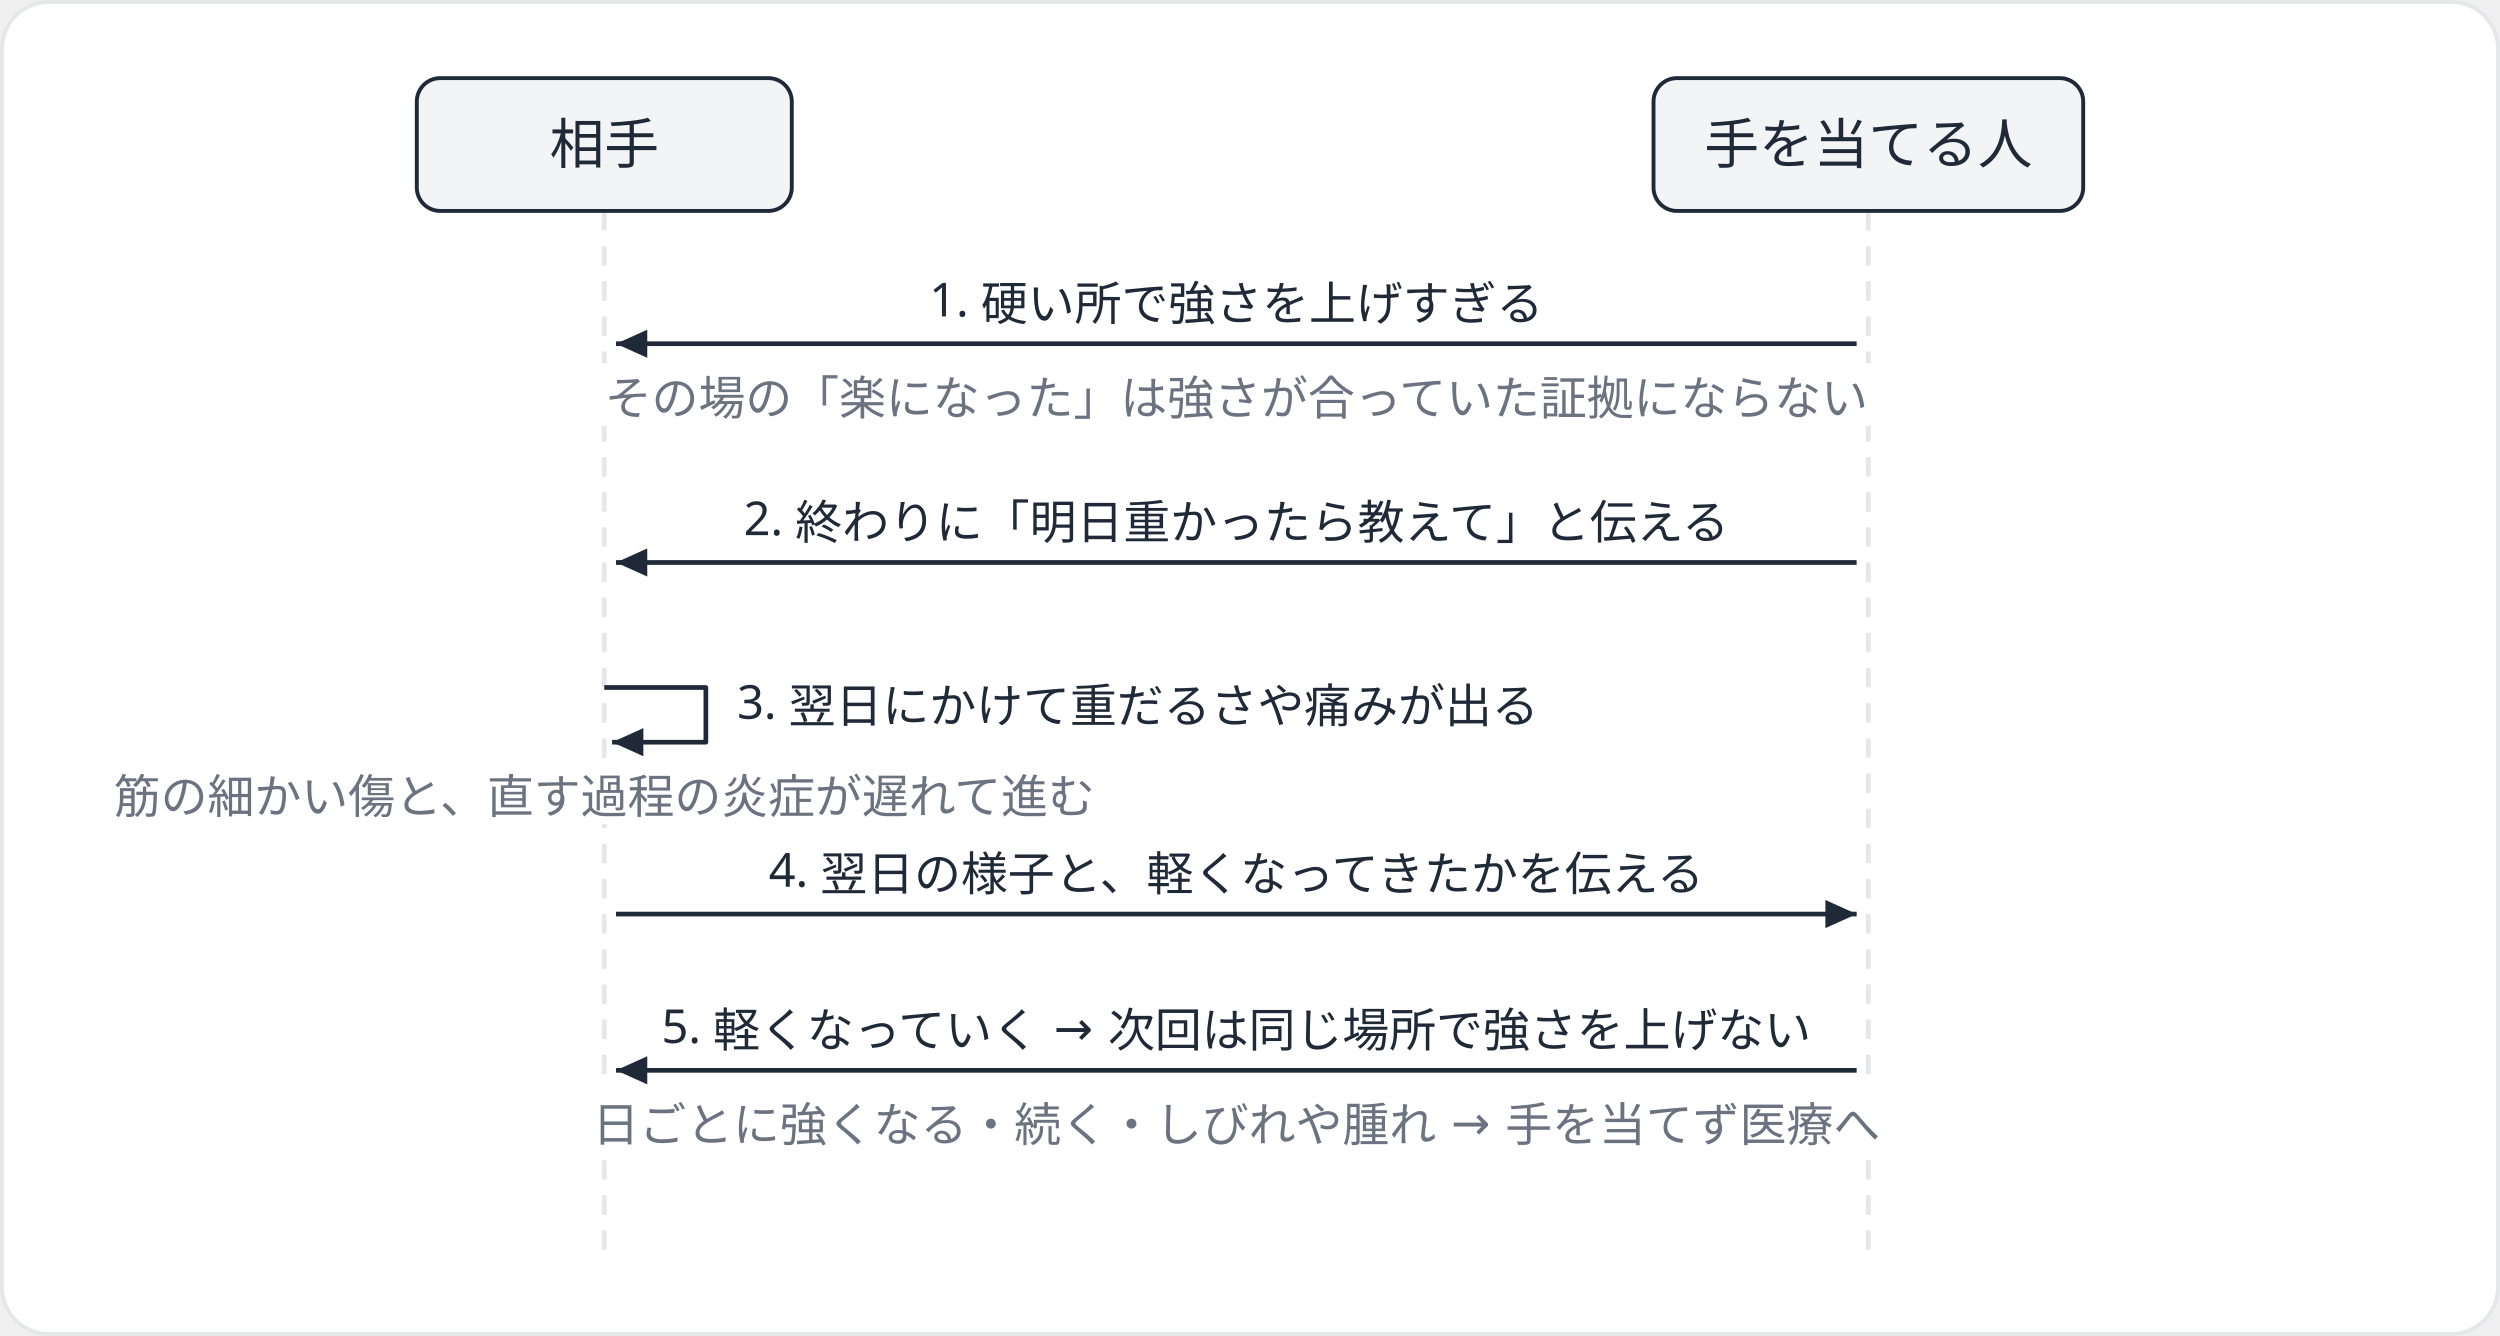
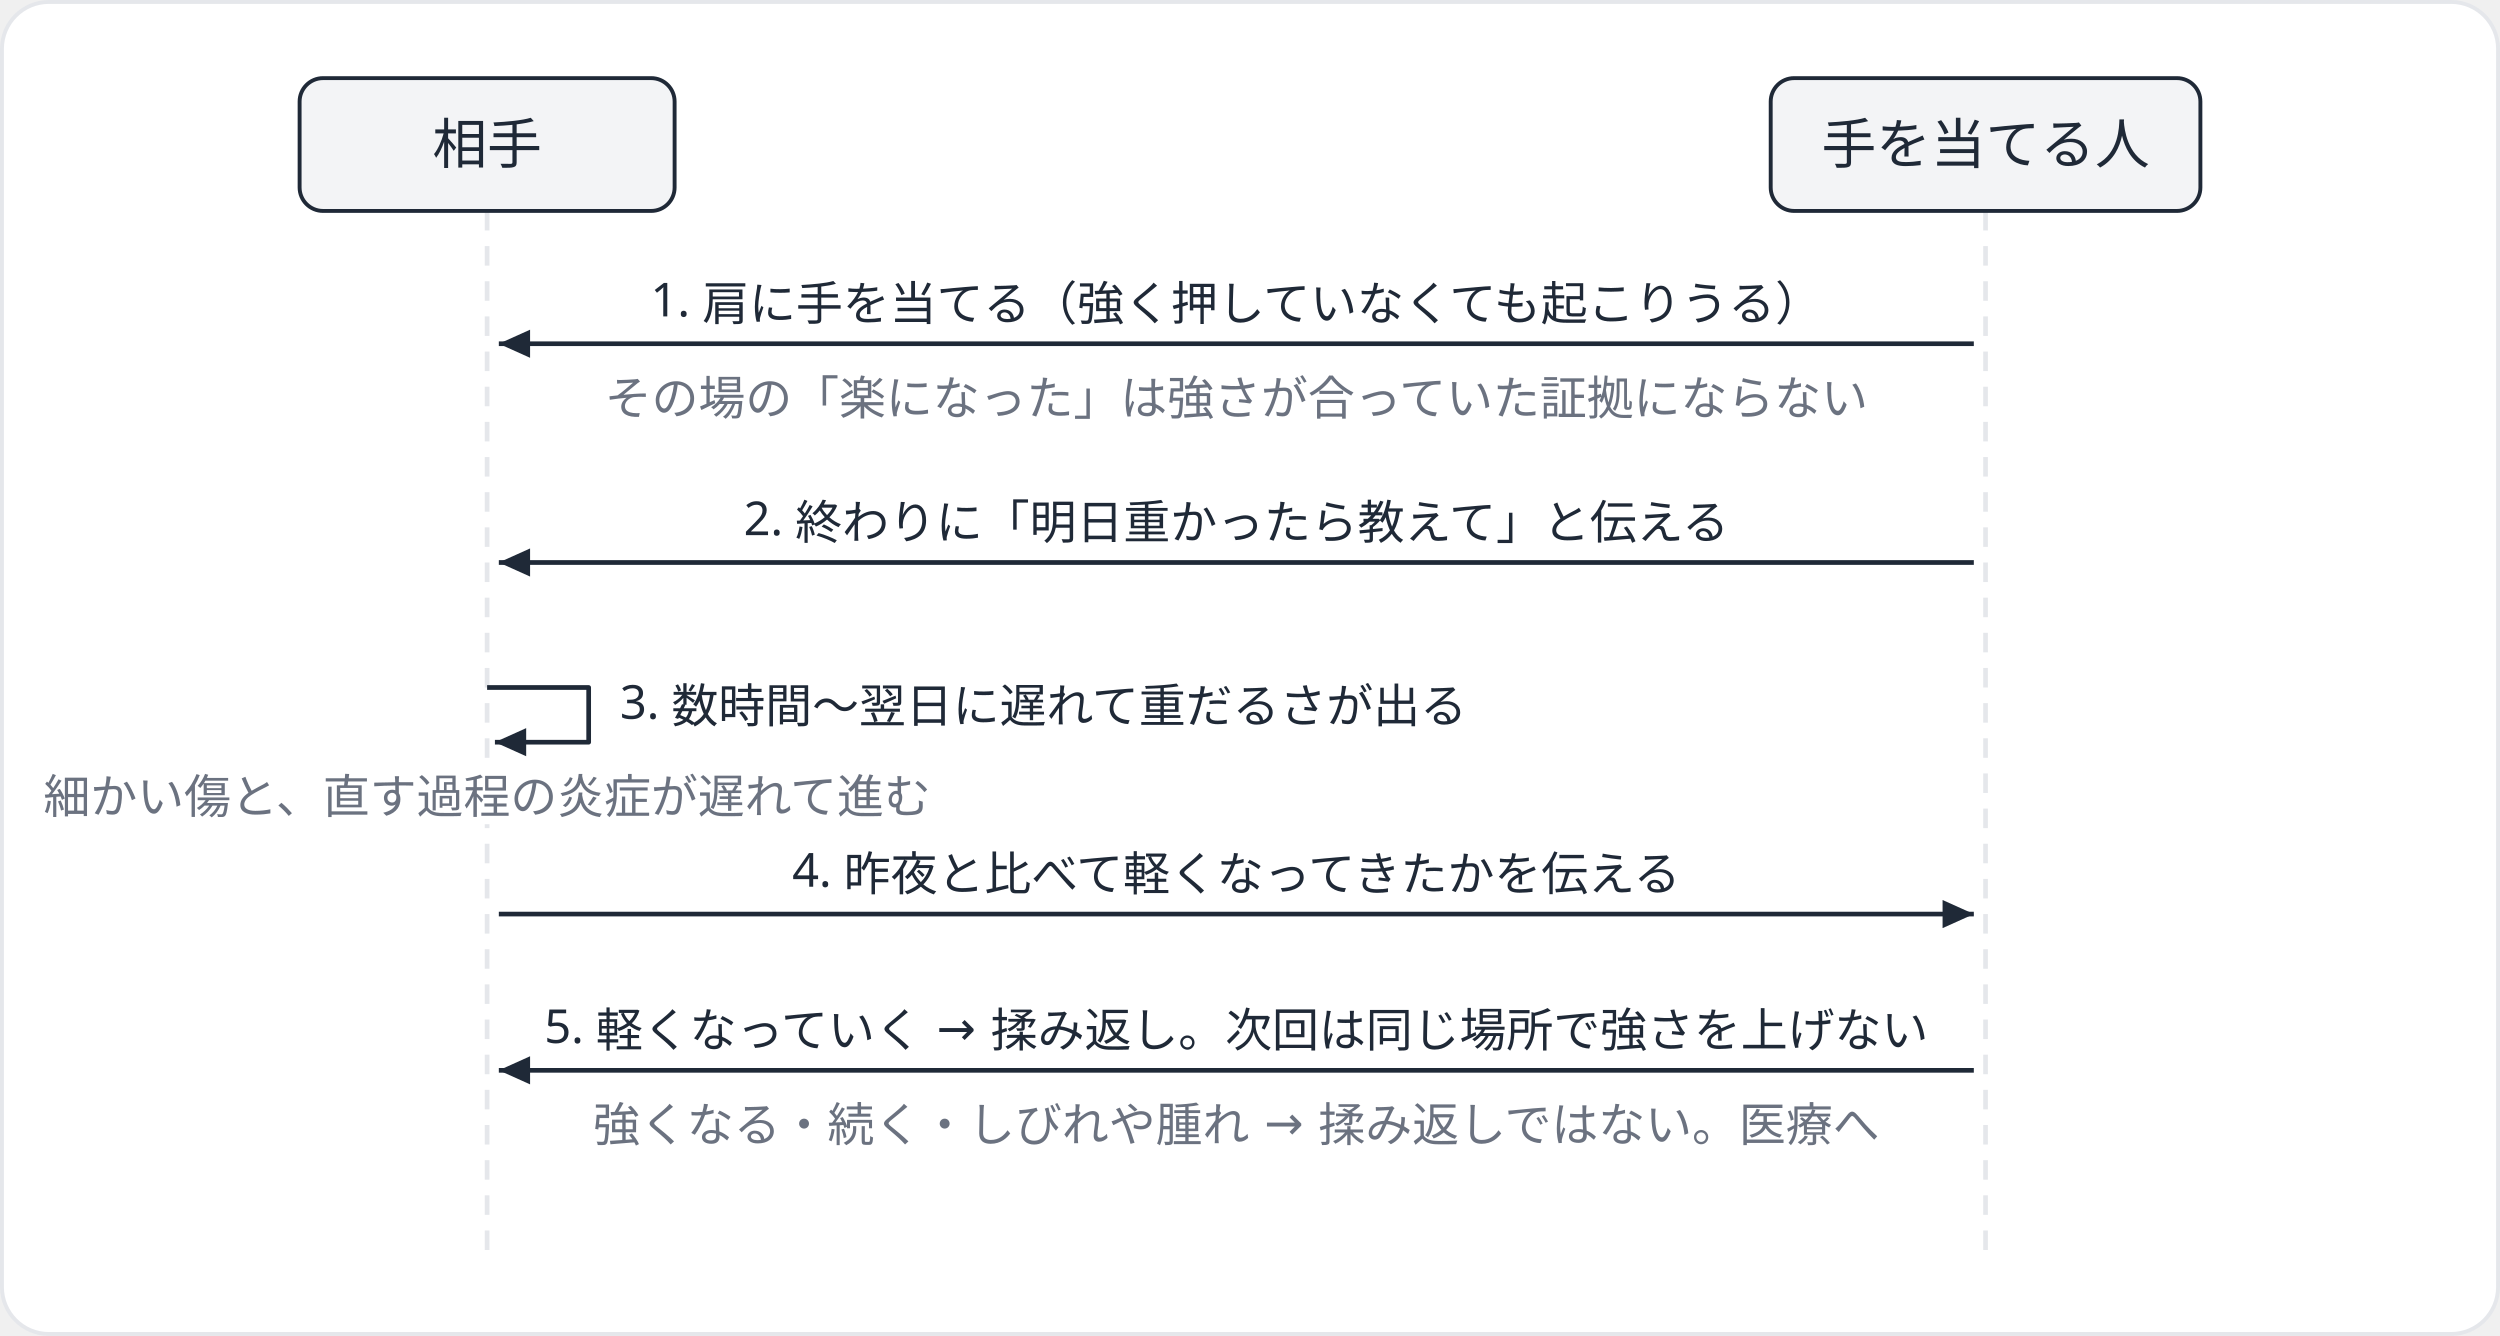
<svg xmlns="http://www.w3.org/2000/svg" width="640" height="342" viewBox="0 0 640 342">
  <rect x="0.5" y="0.5" width="639" height="341" rx="12" fill="#ffffff" stroke="#e5e7eb" stroke-width="1" />
-   <g transform="translate(106.7 20)">
+   <g transform="translate(76.7 20)">
    <line x1="48" y1="34" x2="48" y2="302" stroke="#e5e7eb" stroke-width="1.2" stroke-dasharray="5 4" />
-     <line x1="371.6" y1="34" x2="371.6" y2="302" stroke="#e5e7eb" stroke-width="1.2" stroke-dasharray="5 4" />
+     <line x1="431.6" y1="34" x2="431.6" y2="302" stroke="#e5e7eb" stroke-width="1.2" stroke-dasharray="5 4" />
    <rect x="0" y="0" width="96" height="34" rx="6" fill="#f3f4f6" stroke="#1f2937" stroke-width="1" />
    <text x="48" y="21.9" font-family="Hiragino Sans, Hiragino Kaku Gothic ProN, Noto Sans JP, Yu Gothic, Meiryo, sans-serif" font-size="14" fill="#1f2937" text-anchor="middle">相手</text>
-     <rect x="316.6" y="0" width="110" height="34" rx="6" fill="#f3f4f6" stroke="#1f2937" stroke-width="1" />
-     <text x="371.6" y="21.9" font-family="Hiragino Sans, Hiragino Kaku Gothic ProN, Noto Sans JP, Yu Gothic, Meiryo, sans-serif" font-size="14" fill="#1f2937" text-anchor="middle">手を当てる人</text>
-     <polyline points="368.6,68 51,68" fill="none" stroke="#1f2937" stroke-width="1.2" stroke-linejoin="round" />
+     <rect x="376.6" y="0" width="110" height="34" rx="6" fill="#f3f4f6" stroke="#1f2937" stroke-width="1" />
+     <text x="431.6" y="21.9" font-family="Hiragino Sans, Hiragino Kaku Gothic ProN, Noto Sans JP, Yu Gothic, Meiryo, sans-serif" font-size="14" fill="#1f2937" text-anchor="middle">手を当てる人</text>
+     <polyline points="428.6,68 51,68" fill="none" stroke="#1f2937" stroke-width="1.2" stroke-linejoin="round" />
    <polygon points="51,68 59,64.4 59,71.6" fill="#1f2937" />
-     <text x="209.8" y="61" font-family="Hiragino Sans, Hiragino Kaku Gothic ProN, Noto Sans JP, Yu Gothic, Meiryo, sans-serif" font-size="12" fill="#1f2937" text-anchor="middle">1. 硬い所で強さを上げすぎる</text>
-     <rect x="43.8" y="73" width="332" height="16" rx="3" fill="#ffffff" />
-     <text x="209.8" y="86.2" font-family="Hiragino Sans, Hiragino Kaku Gothic ProN, Noto Sans JP, Yu Gothic, Meiryo, sans-serif" font-size="12" fill="#6b7280" text-anchor="middle">その場の「楽になった」は強さが合っていた証拠にならない</text>
-     <polyline points="368.6,124 51,124" fill="none" stroke="#1f2937" stroke-width="1.2" stroke-linejoin="round" />
+     <text x="239.8" y="61" font-family="Hiragino Sans, Hiragino Kaku Gothic ProN, Noto Sans JP, Yu Gothic, Meiryo, sans-serif" font-size="12" fill="#1f2937" text-anchor="middle">1. 肩に手を当てる（強く押していなくても起こりうる）</text>
+     <rect x="73.8" y="73" width="332" height="16" rx="3" fill="#ffffff" />
+     <text x="239.8" y="86.2" font-family="Hiragino Sans, Hiragino Kaku Gothic ProN, Noto Sans JP, Yu Gothic, Meiryo, sans-serif" font-size="12" fill="#6b7280" text-anchor="middle">その場の「楽になった」は強さが合っていた証拠にならない</text>
+     <polyline points="428.6,124 51,124" fill="none" stroke="#1f2937" stroke-width="1.2" stroke-linejoin="round" />
    <polygon points="51,124 59,120.4 59,127.6" fill="#1f2937" />
-     <text x="209.8" y="117" font-family="Hiragino Sans, Hiragino Kaku Gothic ProN, Noto Sans JP, Yu Gothic, Meiryo, sans-serif" font-size="12" fill="#1f2937" text-anchor="middle">2. 終わりに「明日重かったら教えて」と伝える</text>
+     <text x="239.8" y="117" font-family="Hiragino Sans, Hiragino Kaku Gothic ProN, Noto Sans JP, Yu Gothic, Meiryo, sans-serif" font-size="12" fill="#1f2937" text-anchor="middle">2. 終わりに「明日重かったら教えて」と伝える</text>
    <polyline points="48,156 74,156 74,170 50,170" fill="none" stroke="#1f2937" stroke-width="1.2" stroke-linejoin="round" />
    <polygon points="50,170 58,166.4 58,173.6" fill="#1f2937" />
-     <text x="82" y="164" font-family="Hiragino Sans, Hiragino Kaku Gothic ProN, Noto Sans JP, Yu Gothic, Meiryo, sans-serif" font-size="12" fill="#1f2937" text-anchor="start">3. 翌日にかけて重だるさや痛みが出る</text>
-     <rect x="-82" y="175" width="260" height="16" rx="3" fill="#ffffff" />
-     <text x="48" y="188.2" font-family="Hiragino Sans, Hiragino Kaku Gothic ProN, Noto Sans JP, Yu Gothic, Meiryo, sans-serif" font-size="12" fill="#6b7280" text-anchor="middle">筋の細かい傷と、直す過程の炎症が遅れて進む</text>
-     <polyline points="51,214 368.6,214" fill="none" stroke="#1f2937" stroke-width="1.2" stroke-linejoin="round" />
-     <polygon points="368.6,214 360.6,217.6 360.6,210.4" fill="#1f2937" />
-     <text x="209.8" y="207" font-family="Hiragino Sans, Hiragino Kaku Gothic ProN, Noto Sans JP, Yu Gothic, Meiryo, sans-serif" font-size="12" fill="#1f2937" text-anchor="middle">4. 翌日の様子と、軽くなってきたかを伝える</text>
-     <polyline points="368.6,254 51,254" fill="none" stroke="#1f2937" stroke-width="1.2" stroke-linejoin="round" />
+     <text x="82" y="164" font-family="Hiragino Sans, Hiragino Kaku Gothic ProN, Noto Sans JP, Yu Gothic, Meiryo, sans-serif" font-size="12" fill="#1f2937" text-anchor="start">3. 数時間〜翌日に遅れて重だるさが出る</text>
+     <rect x="-70" y="175" width="236" height="16" rx="3" fill="#ffffff" />
+     <text x="48" y="188.2" font-family="Hiragino Sans, Hiragino Kaku Gothic ProN, Noto Sans JP, Yu Gothic, Meiryo, sans-serif" font-size="12" fill="#6b7280" text-anchor="middle">細かい傷と、直す過程の炎症が遅れて進む</text>
+     <polyline points="51,214 428.6,214" fill="none" stroke="#1f2937" stroke-width="1.2" stroke-linejoin="round" />
+     <polygon points="428.6,214 420.6,217.6 420.6,210.4" fill="#1f2937" />
+     <text x="239.8" y="207" font-family="Hiragino Sans, Hiragino Kaku Gothic ProN, Noto Sans JP, Yu Gothic, Meiryo, sans-serif" font-size="12" fill="#1f2937" text-anchor="middle">4. 昨夜と比べて軽くなってきたかを伝える</text>
+     <polyline points="428.6,254 51,254" fill="none" stroke="#1f2937" stroke-width="1.2" stroke-linejoin="round" />
    <polygon points="51,254 59,250.4 59,257.6" fill="#1f2937" />
-     <text x="209.8" y="247" font-family="Hiragino Sans, Hiragino Kaku Gothic ProN, Noto Sans JP, Yu Gothic, Meiryo, sans-serif" font-size="12" fill="#1f2937" text-anchor="middle">5. 軽くなっていく → 次回は同じ場所で強さを上げない</text>
-     <rect x="39.9" y="259" width="339.8" height="16" rx="3" fill="#ffffff" />
-     <text x="209.8" y="272.2" font-family="Hiragino Sans, Hiragino Kaku Gothic ProN, Noto Sans JP, Yu Gothic, Meiryo, sans-serif" font-size="12" fill="#6b7280" text-anchor="middle">日ごとに強くなる・続く・しびれや腫れ → 手を当てず医療へ</text>
+     <text x="239.8" y="247" font-family="Hiragino Sans, Hiragino Kaku Gothic ProN, Noto Sans JP, Yu Gothic, Meiryo, sans-serif" font-size="12" fill="#1f2937" text-anchor="middle">5. 軽くなっていく → 揉み返し。次回は同じ場所で強さを上げない</text>
+     <rect x="69.9" y="259" width="339.8" height="16" rx="3" fill="#ffffff" />
+     <text x="239.8" y="272.2" font-family="Hiragino Sans, Hiragino Kaku Gothic ProN, Noto Sans JP, Yu Gothic, Meiryo, sans-serif" font-size="12" fill="#6b7280" text-anchor="middle">強くなる・続く・しびれや腫れ → 揉み返しではない。医療へ</text>
  </g>
</svg>
